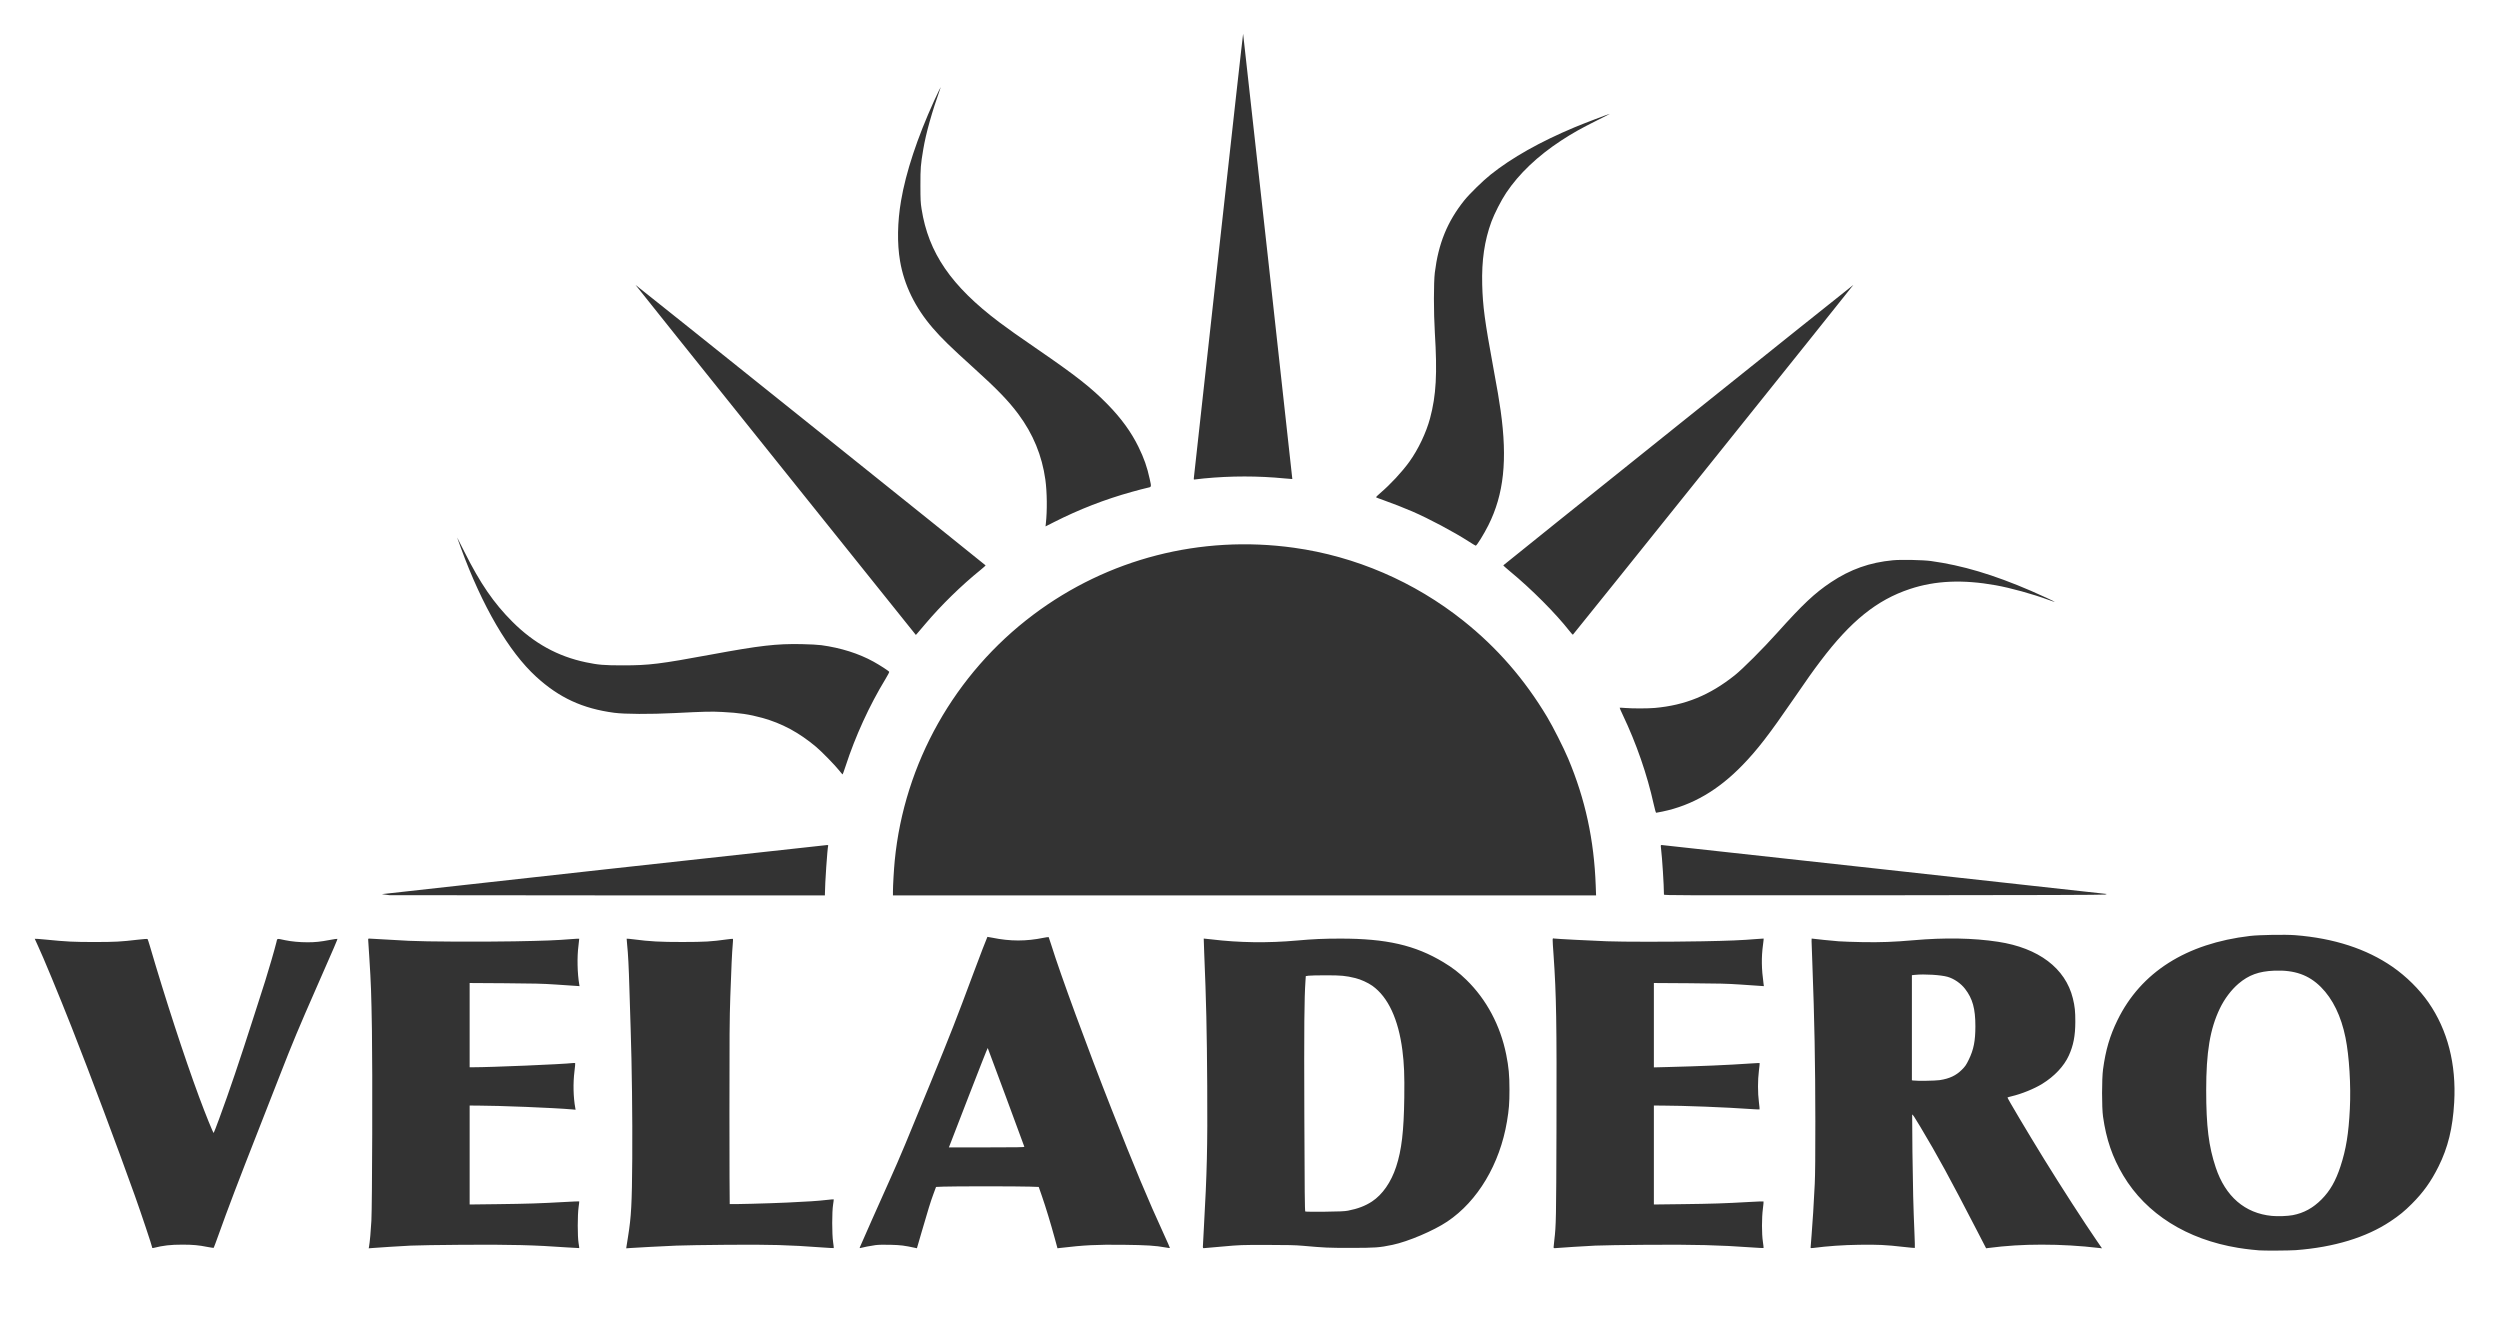
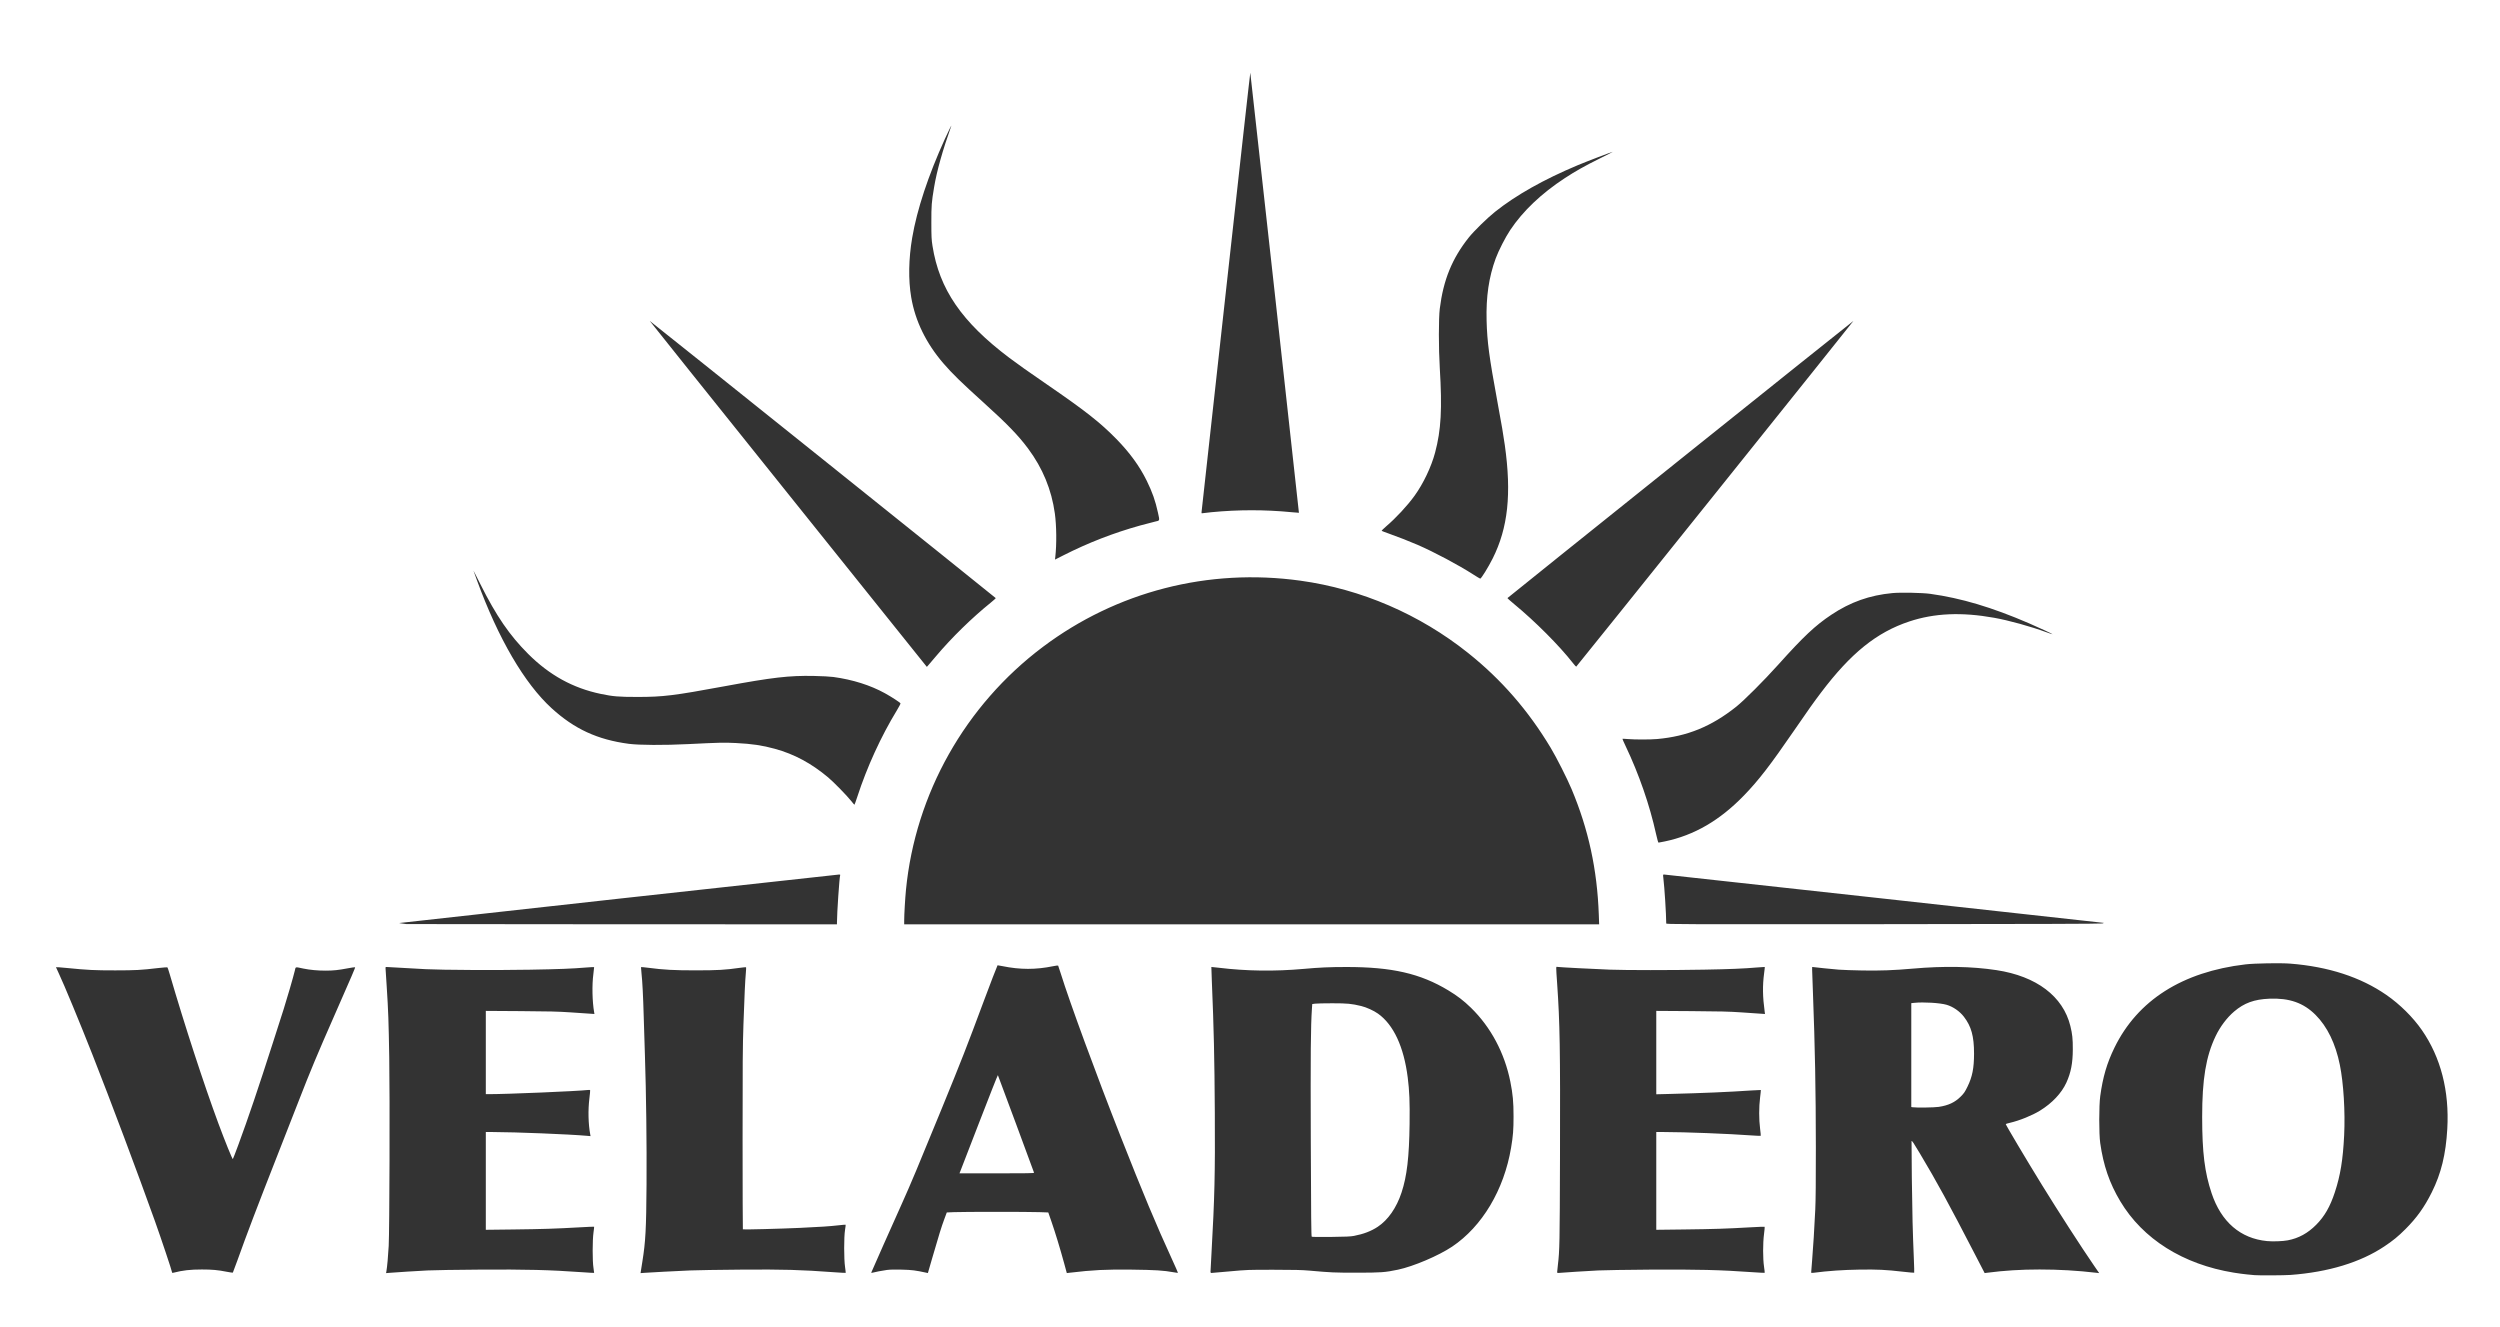
<svg xmlns="http://www.w3.org/2000/svg" version="1.1" id="svg336" width="1587.52" height="842.24" viewBox="0 0 1587.52 842.24">
  <defs id="defs340" />
  <g id="g342">
-     <path style="fill:#333333;stroke-width:0.32" d="m 1434.546,793.988 c -0.616,-0.059 -2.776,-0.265 -4.8,-0.457 -2.024,-0.192 -5.84,-0.702 -8.48,-1.133 -32.59,-5.324 -58.405,-21.568 -72.942,-45.897 -6.909,-11.562 -10.846,-23.001 -12.881,-37.423 -0.826,-5.853 -0.821,-23.956 0.01,-30.08 1.659,-12.253 4.298,-21.239 9.166,-31.2 14.867,-30.423 43.633,-48.696 84.169,-53.467 5.834,-0.687 22.498,-0.967 28.685,-0.482 24.537,1.921 45.274,8.662 61.785,20.085 8.758,6.059 17.093,14.315 22.88,22.664 12.111,17.471 17.676,39.126 16.297,63.414 -0.929,16.356 -3.94,28.68 -9.957,40.746 -4.767,9.561 -9.668,16.411 -16.954,23.695 -4.721,4.721 -7.929,7.343 -13.619,11.135 -15.331,10.218 -35.873,16.457 -60.157,18.272 -4.049,0.303 -20.445,0.393 -23.2,0.127 z m 21.383,-22.358 c 6.991,-1.326 12.895,-4.559 18.31,-10.028 5.376,-5.429 8.915,-11.612 11.984,-20.94 3.542,-10.763 5.184,-20.846 5.954,-36.543 0.735,-15 -0.389,-33.416 -2.757,-45.162 -2.757,-13.678 -8.064,-24.611 -15.611,-32.161 -7.744,-7.747 -16.823,-10.935 -29.663,-10.415 -9.736,0.394 -16.209,2.751 -22.672,8.254 -4.626,3.94 -8.964,9.711 -11.879,15.804 -6.222,13.008 -8.655,27.63 -8.645,51.966 0.01,22.811 1.591,35.578 6.065,48.962 6.164,18.44 18.504,29.088 35.629,30.744 3.757,0.363 10.035,0.136 13.285,-0.48 z M 96.626,792.14 c 0,-0.758 -7.012,-21.724 -10.977,-32.822 C 74.667,728.579 57.252,682.17 45.481,652.278 37.558,632.155 27.04,606.759 23.961,600.312 c -1.042,-2.181 -1.895,-4.055 -1.895,-4.163 0,-0.108 3.132,0.116 6.96,0.497 13.275,1.324 17.866,1.552 31.12,1.54 13.138,-0.012 16.489,-0.193 27.454,-1.48 3.464,-0.407 5.958,-0.569 6.108,-0.398 0.14,0.159 0.801,2.162 1.47,4.45 9.614,32.887 21.869,70.47 31.198,95.68 4.174,11.28 9.034,23.264 9.319,22.979 0.144,-0.144 1.713,-4.199 3.485,-9.011 6.586,-17.878 12.716,-35.991 22.273,-65.808 2.764,-8.624 5.881,-18.344 6.926,-21.6 2.007,-6.254 6.172,-20.628 7.125,-24.59 0.648,-2.695 -0.008,-2.526 5.441,-1.396 4.233,0.878 9.247,1.347 14.376,1.344 4.962,-0.003 8.043,-0.327 14.179,-1.49 2.505,-0.475 4.638,-0.781 4.74,-0.679 0.195,0.195 -1.77,4.772 -13.224,30.812 -11.226,25.52 -15.46,35.656 -23.086,55.269 -2.62,6.738 -8.75,22.403 -13.622,34.811 -13.121,33.414 -19.537,50.273 -25.76,67.68 -1.447,4.048 -2.724,7.462 -2.838,7.586 -0.114,0.124 -1.934,-0.12 -4.046,-0.543 -5.498,-1.1 -9.259,-1.443 -15.838,-1.443 -7.561,0 -12.183,0.526 -18.32,2.086 -0.694,0.176 -0.88,0.112 -0.88,-0.304 z m 137.712,-0.532 c 0.487,-2.63 1.181,-10.256 1.496,-16.45 0.525,-10.312 0.768,-94.827 0.348,-120.8 -0.382,-23.589 -0.611,-29.981 -1.648,-46.08 -0.357,-5.544 -0.681,-10.584 -0.719,-11.2 -0.068,-1.093 -0.042,-1.118 1.051,-1.045 2.03,0.137 18.278,1.046 24.8,1.388 10.324,0.541 45.446,0.716 66.88,0.333 19.331,-0.346 26.696,-0.634 36.426,-1.425 2.61,-0.212 4.787,-0.31 4.837,-0.218 0.05,0.092 -0.168,2.112 -0.486,4.488 -0.929,6.949 -0.707,17.582 0.511,24.563 l 0.182,1.043 -2.655,-0.179 c -1.46,-0.099 -7.119,-0.481 -12.575,-0.85 -8.069,-0.545 -14.084,-0.697 -32.24,-0.812 l -22.32,-0.141 v 26.748 26.748 h 1.893 c 11.858,0 56.561,-1.882 63.787,-2.686 0.66,-0.073 1.267,-0.025 1.349,0.107 0.082,0.132 -0.134,2.522 -0.48,5.31 -0.925,7.46 -0.718,16.353 0.538,23.15 l 0.2,1.082 -2.363,-0.208 c -11.344,-1 -46.053,-2.395 -60.363,-2.425 l -4.56,-0.01 v 31.412 31.412 l 17.84,-0.215 c 18.754,-0.226 26.852,-0.486 42.253,-1.36 5.155,-0.292 9.426,-0.477 9.492,-0.411 0.066,0.066 -0.111,1.705 -0.392,3.641 -0.716,4.93 -0.725,18.658 -0.015,22.88 0.281,1.672 0.467,3.089 0.412,3.148 -0.055,0.06 -3.315,-0.121 -7.244,-0.402 -21.4,-1.529 -36.117,-1.9 -67.116,-1.694 -14.184,0.095 -28.885,0.332 -32.669,0.527 -7.265,0.375 -19.881,1.167 -24.125,1.513 l -2.525,0.206 0.202,-1.09 z m 163.497,-0.16 c 0.103,-0.687 0.545,-3.486 0.984,-6.22 2.044,-12.743 2.48,-20.828 2.67,-49.49 0.172,-25.871 -0.241,-59.202 -1.023,-82.5 -0.254,-7.568 -0.609,-19.016 -0.79,-25.44 -0.376,-13.386 -0.846,-22.524 -1.431,-27.828 -0.224,-2.03 -0.364,-3.772 -0.313,-3.869 0.052,-0.098 2.009,0.073 4.349,0.38 10.336,1.354 16.919,1.713 31.144,1.695 14.072,-0.017 18.357,-0.266 28.082,-1.632 2.069,-0.291 3.838,-0.453 3.93,-0.36 0.093,0.092 0.024,1.736 -0.152,3.652 -0.446,4.853 -0.882,14.241 -1.538,33.083 -0.476,13.692 -0.56,24.965 -0.548,73.827 0.008,31.717 0.087,57.741 0.177,57.831 0.242,0.242 24.481,-0.38 36.449,-0.936 13.587,-0.631 19.32,-1.011 24.886,-1.651 2.512,-0.289 4.625,-0.466 4.698,-0.394 0.072,0.072 -0.102,1.569 -0.388,3.327 -0.743,4.578 -0.738,18.76 0.008,23.817 0.297,2.014 0.481,3.72 0.409,3.792 -0.072,0.072 -3.273,-0.099 -7.112,-0.38 -22.1,-1.618 -32.474,-1.908 -60.741,-1.696 -13.376,0.1 -27.848,0.336 -32.16,0.525 -9.598,0.42 -25.07,1.227 -28.929,1.509 l -2.849,0.208 z m 148.15,0.627 c 0.157,-0.542 13.666,-30.948 19.6,-44.117 5.539,-12.292 10.504,-24.131 25.432,-60.64 13.156,-32.175 15.992,-39.426 27.164,-69.44 3.863,-10.378 8.603,-22.704 8.831,-22.963 0.04,-0.046 1.438,0.198 3.107,0.541 11.339,2.333 21.487,2.341 32.715,0.026 1.602,-0.33 2.994,-0.502 3.095,-0.382 0.101,0.12 0.874,2.45 1.719,5.178 5.607,18.102 22.82,64.969 38.276,104.221 14.506,36.838 23.095,57.377 33.111,79.172 2.2,4.787 3.942,8.761 3.871,8.832 -0.071,0.071 -1.333,-0.093 -2.805,-0.363 -6.315,-1.16 -11.868,-1.509 -26.836,-1.687 -16.804,-0.199 -24.834,0.203 -40,2.001 l -1.76,0.209 -1.729,-6.353 c -2.492,-9.156 -5.747,-19.855 -8.115,-26.672 l -2.056,-5.92 -5.73,-0.2 c -7.429,-0.259 -48.825,-0.259 -54.847,3e-4 l -4.637,0.2 -1.668,4.512 c -1.812,4.9 -3.327,9.789 -7.658,24.714 l -2.817,9.706 -0.971,-0.211 c -7.018,-1.529 -9.224,-1.807 -15.692,-1.981 -4.368,-0.117 -7.729,-0.049 -9.6,0.197 -2.733,0.358 -8.259,1.413 -9.566,1.825 -0.479,0.151 -0.57,0.066 -0.434,-0.405 z m 104.477,-63.877 c -0.084,-0.22 -5.303,-14.368 -11.599,-31.44 -6.296,-17.072 -11.535,-31.139 -11.642,-31.261 -0.107,-0.121 -5.514,13.559 -12.014,30.4 -6.5,16.841 -12.01,31.089 -12.244,31.661 l -0.426,1.04 h 24.039 c 19.099,0 24.007,-0.082 23.886,-0.4 z m 113.364,63.67 c 0,-0.401 0.283,-5.765 0.63,-11.92 2.007,-35.653 2.38,-51.395 2.14,-90.39 -0.219,-35.643 -0.628,-53.659 -1.925,-84.747 -0.201,-4.811 -0.333,-8.779 -0.294,-8.818 0.039,-0.039 2.199,0.189 4.8,0.506 17.64,2.151 35.982,2.399 54.489,0.737 10.217,-0.917 16.783,-1.21 27.36,-1.217 29.345,-0.021 47.586,4.157 65.606,15.026 5.784,3.489 9.887,6.639 14.509,11.141 12.777,12.443 21.628,29.051 25.325,47.517 1.584,7.911 2.055,13.01 2.056,22.255 0,8.684 -0.3,12.522 -1.583,20.181 -4.532,27.048 -18.578,50.609 -37.891,63.556 -8.682,5.821 -24.894,12.712 -34.796,14.792 -8.312,1.746 -10.922,1.935 -26.667,1.932 -14.237,0 -16.236,-0.091 -30.24,-1.332 -4.728,-0.419 -9.815,-0.541 -22.88,-0.549 -16.407,-0.01 -17.068,0.014 -28.235,1.025 -6.289,0.569 -11.653,1.035 -11.92,1.035 -0.291,0 -0.485,-0.291 -0.485,-0.73 z m 92.16,-23.085 c 6.178,-1.187 11.053,-3.051 15.263,-5.837 6.651,-4.401 12.089,-12.226 15.32,-22.044 3.474,-10.558 4.887,-22.601 5.164,-44.035 0.183,-14.162 -0.101,-21.273 -1.195,-29.869 -2.511,-19.733 -9.091,-33.878 -19.073,-41.001 -2.747,-1.96 -7.433,-4.089 -10.787,-4.9 -6.248,-1.512 -8.853,-1.759 -18.612,-1.769 -5.104,-0.005 -10.089,0.106 -11.077,0.248 l -1.797,0.258 -0.198,2.942 c -0.782,11.622 -0.925,28.427 -0.73,85.804 0.163,47.686 0.29,60.519 0.604,60.733 0.219,0.149 5.798,0.208 12.398,0.132 9.318,-0.108 12.608,-0.256 14.72,-0.662 z m 130.56,23.193 c 0,-0.393 0.213,-2.465 0.472,-4.606 1.099,-9.054 1.191,-13.827 1.351,-69.971 0.196,-68.867 -0.074,-85.201 -1.833,-110.771 -0.809,-11.761 -0.83,-10.848 0.249,-10.663 1.302,0.224 23.569,1.387 33.52,1.752 10.739,0.394 38.861,0.397 60.64,0.008 16.481,-0.295 25.522,-0.669 34.24,-1.419 2.552,-0.22 4.69,-0.362 4.751,-0.316 0.061,0.046 -0.129,1.857 -0.421,4.026 -1.064,7.889 -0.96,15.118 0.357,24.724 l 0.201,1.469 -2.684,-0.182 c -1.476,-0.1 -7.076,-0.482 -12.444,-0.849 -7.951,-0.544 -13.926,-0.695 -32.24,-0.813 l -22.48,-0.145 v 26.788 26.788 l 8.56,-0.214 c 21.198,-0.529 38.128,-1.252 52.56,-2.245 3.256,-0.224 5.979,-0.357 6.051,-0.296 0.072,0.061 -0.14,2.236 -0.471,4.834 -0.773,6.069 -0.772,14.04 0,20.02 0.314,2.429 0.5,4.488 0.414,4.575 -0.087,0.087 -2.299,0.005 -4.916,-0.181 -16.413,-1.168 -43.247,-2.214 -57.479,-2.242 l -4.719,-0.009 v 31.412 31.412 l 18,-0.215 c 18.85,-0.225 26.981,-0.488 42.249,-1.367 5.065,-0.292 9.287,-0.453 9.382,-0.357 0.095,0.095 -0.085,2.167 -0.401,4.604 -0.776,5.988 -0.777,15.833 0,21.028 0.311,2.088 0.5,3.863 0.42,3.943 -0.08,0.08 -3.292,-0.079 -7.136,-0.354 -21.235,-1.52 -36.241,-1.897 -67.15,-1.687 -14.256,0.097 -28.944,0.332 -32.64,0.522 -7.94,0.409 -21.182,1.236 -24.24,1.515 -2.08,0.189 -2.16,0.17 -2.16,-0.517 z m 163.2,0.293 c 0,-0.226 0.285,-3.881 0.633,-8.121 0.689,-8.389 1.366,-19.34 2.001,-32.35 0.275,-5.623 0.396,-18.486 0.375,-39.68 -0.037,-37.524 -0.543,-64.25 -1.893,-100.16 -0.625,-16.604 -0.614,-16.007 -0.284,-15.949 1.269,0.223 13.349,1.45 16.929,1.72 2.464,0.186 9.304,0.422 15.2,0.526 11.427,0.2 20.104,-0.118 32.16,-1.18 20.093,-1.77 38.135,-1.45 53.921,0.955 25.729,3.92 42.796,16.821 47.481,35.891 1.27,5.168 1.594,8.262 1.573,14.997 -0.028,8.862 -1.205,14.959 -4.13,21.376 -3.083,6.765 -9.132,13.194 -16.933,17.996 -5.072,3.122 -13.152,6.396 -19.353,7.842 -1.32,0.308 -2.516,0.662 -2.659,0.787 -0.243,0.214 12.909,22.353 23.192,39.039 10.628,17.246 25.473,40.245 33.545,51.969 l 3.283,4.769 -1.881,-0.222 c -11.942,-1.407 -24.157,-2.115 -36.441,-2.112 -11.997,0 -22.603,0.667 -33.793,2.116 l -1.473,0.191 -5.851,-11.315 c -17.577,-33.991 -24.657,-46.966 -35.894,-65.778 -4.059,-6.796 -4.908,-8.052 -5.22,-7.729 -0.06,0.062 0.019,10.696 0.175,23.632 0.28,23.203 0.563,34.508 1.3,51.923 0.207,4.886 0.306,8.953 0.221,9.039 -0.085,0.085 -3.24,-0.197 -7.01,-0.627 -11.451,-1.308 -16.357,-1.545 -28.36,-1.37 -10.313,0.15 -20.031,0.827 -29.294,2.039 -1.129,0.148 -1.52,0.093 -1.52,-0.213 z m 81.976,-106.381 c 6.184,-0.932 10.401,-2.909 14.086,-6.604 2.14,-2.146 2.715,-2.986 4.389,-6.417 3.092,-6.338 4.184,-11.862 4.187,-21.187 0,-11.166 -1.745,-17.508 -6.545,-23.736 -2.701,-3.505 -6.992,-6.464 -11.09,-7.647 -4.245,-1.226 -14.843,-1.867 -20.716,-1.253 l -1.967,0.206 v 33.373 33.373 l 0.88,0.133 c 2.369,0.359 13.895,0.193 16.776,-0.241 z M 247.186,568.437 c -0.176,-0.061 -1.328,-0.213 -2.56,-0.338 -1.232,-0.125 -2.094,-0.28 -1.916,-0.345 0.427,-0.156 281.592,-31.155 282.577,-31.155 0.47,0 0.704,0.152 0.616,0.4 -0.506,1.413 -2.072,24.463 -2.076,30.56 v 1.04 l -138.16,-0.025 c -75.988,-0.014 -138.304,-0.075 -138.48,-0.136 z m 319.842,-2.319 c 0.003,-3.821 0.596,-14.089 1.133,-19.6 6.019,-61.781 38.086,-118.698 87.985,-156.169 47.404,-35.596 106.286,-50.736 165.44,-42.537 39.099,5.419 76.573,21.575 107.752,46.455 21.344,17.032 38.673,36.943 53.098,61.008 3.728,6.219 10.492,19.59 13.361,26.411 10.872,25.847 16.471,51.676 17.504,80.751 l 0.219,6.16 H 790.273 567.026 l 0.003,-2.48 z m 489.595,1.923 c -0.033,-6.168 -1.105,-23.027 -1.861,-29.283 -0.252,-2.088 -0.238,-2.16 0.438,-2.16 0.385,0 64.03,6.984 141.434,15.52 77.404,8.536 140.892,15.537 141.083,15.557 0.192,0.02 -0.228,0.191 -0.931,0.379 -0.897,0.24 -42.972,0.374 -140.72,0.446 -132.929,0.099 -139.44,0.078 -139.443,-0.459 z m -6.528,-57.443 c -4.11,-18.639 -10.972,-38.46 -19.556,-56.483 -1.195,-2.51 -2.115,-4.622 -2.043,-4.692 0.071,-0.071 1.642,-0.004 3.49,0.149 4.639,0.385 14.453,0.371 18.88,-0.026 19.293,-1.729 34.814,-8.077 50.72,-20.745 5.074,-4.041 17.8,-16.769 26.915,-26.92 16.428,-18.295 23.802,-25.23 34.205,-32.171 12.246,-8.17 24.637,-12.562 39.303,-13.934 5.254,-0.491 19.16,-0.211 24.217,0.488 19.847,2.744 39.567,8.619 63.36,18.877 6.378,2.75 15.411,6.952 15.262,7.1 -0.063,0.063 -1.903,-0.543 -4.089,-1.347 -10.002,-3.68 -23.989,-7.548 -33.414,-9.24 -20.914,-3.755 -38.41,-2.996 -54.56,2.369 -20.978,6.968 -37.56,20.338 -56.774,45.775 -4.946,6.547 -7.873,10.673 -17.145,24.16 -15.531,22.592 -22.859,32.089 -32.251,41.797 -15.561,16.083 -32.045,25.659 -50.938,29.59 -2.031,0.423 -3.844,0.769 -4.029,0.771 -0.185,0 -0.885,-2.481 -1.554,-5.517 z M 532.946,489.326 c -2.629,-3.338 -11.212,-12.125 -14.72,-15.069 -10.841,-9.1 -21.809,-14.997 -34.26,-18.42 -8.082,-2.222 -14.631,-3.192 -25.1,-3.719 -7.459,-0.375 -10.685,-0.302 -30.56,0.69 -15.574,0.778 -31.548,0.701 -38.24,-0.184 -20.085,-2.656 -34.951,-9.515 -49.571,-22.872 -17.44,-15.933 -34.248,-44.706 -47.875,-81.955 -1.191,-3.256 -2.234,-6.136 -2.317,-6.4 -0.083,-0.264 1.94,3.696 4.496,8.8 10.167,20.3 18.712,32.764 30.612,44.648 13.667,13.649 28.745,21.962 46.635,25.713 7.909,1.658 11.549,1.96 23.619,1.955 16.541,-0.006 23.239,-0.829 56,-6.881 30.823,-5.694 41.425,-6.918 57.28,-6.611 5.371,0.104 10.434,0.375 12.64,0.677 12.368,1.692 23.717,5.278 33.109,10.463 4.168,2.301 9.753,5.935 9.963,6.484 0.082,0.214 -0.984,2.253 -2.369,4.531 -10.223,16.814 -19.164,36.353 -25.363,55.422 -0.93,2.86 -1.774,5.192 -1.875,5.183 -0.102,-0.009 -1.049,-1.114 -2.105,-2.455 z M 492.525,292.105 c -48.984,-61.1 -89.016,-111.128 -88.96,-111.173 0.14,-0.112 222.158,177.749 222.278,178.069 0.053,0.142 -1.387,1.457 -3.2,2.923 -12.209,9.87 -25.056,22.434 -35.103,34.329 -2.218,2.627 -4.465,5.263 -4.993,5.86 l -0.96,1.084 z m 504.146,108.626 c -8.804,-11.246 -24.234,-26.725 -37.738,-37.857 -2.427,-2.001 -4.371,-3.75 -4.32,-3.888 0.117,-0.313 222.136,-178.166 222.273,-178.056 0.138,0.111 -177.814,222.051 -178.106,222.131 -0.129,0.035 -1.078,-1.014 -2.109,-2.331 z m -64.053,-56.916 c -9.577,-6.157 -25.059,-14.395 -35.832,-19.066 -5.092,-2.208 -13.064,-5.326 -18.4,-7.197 -2.376,-0.833 -4.434,-1.618 -4.573,-1.744 -0.139,-0.126 1.084,-1.368 2.719,-2.76 6.4,-5.452 13.767,-13.38 18.407,-19.811 5.626,-7.797 10.747,-18.557 13.176,-27.687 3.866,-14.531 4.62,-28.117 3.018,-54.393 -0.768,-12.597 -0.771,-31.89 -0.005,-38.08 2.286,-18.486 7.894,-32.25 18.645,-45.76 3.222,-4.049 11.864,-12.512 16.772,-16.424 13.543,-10.795 31.332,-20.824 53.28,-30.035 5.678,-2.383 21.902,-8.581 22.462,-8.581 0.138,0 -3.779,2.004 -8.705,4.454 -9.435,4.692 -15.211,7.944 -22.077,12.43 -15.018,9.813 -26.951,21.151 -35.104,33.356 -3.1,4.64 -7.52,13.283 -9.347,18.275 -4.408,12.044 -6.241,24.585 -5.841,39.965 0.355,13.668 1.627,23.209 6.931,52 2.815,15.282 3.813,21.133 4.776,28 4.392,31.337 2.053,53.164 -7.802,72.804 -2.825,5.63 -7.365,12.967 -8.009,12.945 -0.178,-0.006 -2.198,-1.217 -4.491,-2.691 z M 664.116,332.476 c 0.917,-8.123 0.789,-20.036 -0.299,-27.878 -2.119,-15.268 -7.81,-29.073 -17.171,-41.65 -6.292,-8.454 -13.516,-15.918 -28.53,-29.482 -14.405,-13.012 -20.238,-18.703 -25.852,-25.219 -11.169,-12.965 -18.136,-27.245 -20.722,-42.473 -1.909,-11.24 -1.688,-24.665 0.63,-38.297 3.087,-18.15 10.291,-39.924 21.017,-63.523 2.343,-5.155 4.588,-9.682 4.045,-8.157 -5.499,15.449 -9.243,28.79 -10.963,39.065 -1.661,9.927 -1.806,11.766 -1.795,22.855 0.009,9.2 0.093,10.931 0.734,15.006 4.38,27.865 18.792,48.867 49.336,71.896 5.424,4.089 11.968,8.719 24.16,17.092 24.681,16.949 34.322,24.525 44.649,35.085 8.613,8.807 14.932,17.496 19.509,26.826 3.624,7.388 5.539,12.843 7.22,20.57 1.156,5.312 1.258,4.994 -1.824,5.657 -1.433,0.308 -5.717,1.426 -9.52,2.485 -17.184,4.784 -33.406,11.087 -49.43,19.206 l -5.397,2.734 z m 94.03,-29.38 c 0.095,-0.846 7.136,-64.647 15.646,-141.781 8.51,-77.134 15.53,-140.072 15.6,-139.862 0.145,0.436 31.33,282.626 31.246,282.741 -0.03,0.042 -2.205,-0.134 -4.833,-0.39 -16.952,-1.652 -34.162,-1.648 -51.338,0.01 -2.728,0.263 -5.305,0.556 -5.727,0.649 -0.743,0.165 -0.761,0.124 -0.594,-1.367 z" id="path463" />
+     <path style="fill:#333333;stroke-width:0.316" d="m 1431.598,809.719 c -0.609,-0.058 -2.744,-0.262 -4.744,-0.451 -2.001,-0.19 -5.772,-0.693 -8.381,-1.12 -32.21,-5.263 -57.725,-21.317 -72.094,-45.363 -6.828,-11.427 -10.72,-22.734 -12.731,-36.988 -0.816,-5.785 -0.812,-23.678 0.015,-29.73 1.639,-12.111 4.249,-20.992 9.059,-30.837 14.694,-30.069 43.125,-48.129 83.19,-52.845 5.766,-0.679 22.236,-0.956 28.351,-0.477 24.252,1.899 44.748,8.562 61.066,19.852 8.656,5.989 16.894,14.149 22.614,22.4 11.97,17.267 17.471,38.671 16.108,62.676 -0.918,16.166 -3.894,28.346 -9.841,40.272 -4.712,9.45 -9.556,16.22 -16.757,23.42 -4.666,4.666 -7.837,7.258 -13.46,11.006 -15.153,10.099 -35.456,16.265 -59.458,18.059 -4.002,0.299 -20.207,0.388 -22.93,0.126 z m 21.134,-22.098 c 6.91,-1.311 12.745,-4.506 18.097,-9.912 5.314,-5.366 8.811,-11.477 11.845,-20.696 3.5,-10.638 5.124,-20.604 5.884,-36.118 0.727,-14.825 -0.384,-33.027 -2.725,-44.637 -2.725,-13.519 -7.97,-24.325 -15.429,-31.787 -7.654,-7.657 -16.627,-10.808 -29.318,-10.294 -9.623,0.39 -16.021,2.719 -22.408,8.158 -4.572,3.894 -8.86,9.598 -11.741,15.621 -6.15,12.856 -8.554,27.309 -8.544,51.362 0.015,22.546 1.572,35.164 5.994,48.392 6.093,18.226 18.289,28.749 35.214,30.386 3.713,0.359 9.919,0.135 13.131,-0.475 z M 109.241,807.892 c 0,-0.749 -6.93,-21.471 -10.849,-32.44 C 87.538,745.071 70.325,699.202 58.691,669.657 50.86,649.768 40.465,624.668 37.421,618.296 c -1.03,-2.156 -1.873,-4.007 -1.873,-4.114 0,-0.107 3.096,0.114 6.879,0.492 13.121,1.309 17.658,1.534 30.758,1.522 12.985,-0.012 16.297,-0.19 27.135,-1.463 3.424,-0.402 5.889,-0.563 6.037,-0.393 0.138,0.158 0.792,2.137 1.453,4.398 9.502,32.504 21.614,69.65 30.835,94.567 4.126,11.149 8.929,22.993 9.21,22.712 0.143,-0.143 1.693,-4.151 3.445,-8.906 6.509,-17.67 12.568,-35.572 22.014,-65.043 2.732,-8.524 5.813,-18.131 6.846,-21.349 1.984,-6.181 6.1,-20.388 7.042,-24.304 0.641,-2.664 -0.007,-2.497 5.378,-1.38 4.184,0.868 9.139,1.331 14.208,1.328 4.904,-0.003 7.95,-0.323 14.014,-1.473 2.476,-0.47 4.584,-0.771 4.685,-0.671 0.193,0.193 -1.749,4.717 -13.071,30.453 -11.095,25.223 -15.28,35.241 -22.818,54.627 -2.589,6.659 -8.648,22.142 -13.464,34.406 -12.968,33.025 -19.31,49.688 -25.46,66.893 -1.43,4.001 -2.693,7.375 -2.805,7.497 -0.113,0.123 -1.912,-0.119 -3.999,-0.536 -5.434,-1.087 -9.151,-1.426 -15.654,-1.426 -7.473,0 -12.041,0.52 -18.107,2.062 -0.686,0.174 -0.87,0.111 -0.87,-0.3 z m 136.11,-0.526 c 0.482,-2.6 1.167,-10.136 1.479,-16.258 0.519,-10.192 0.759,-93.724 0.344,-119.395 -0.378,-23.314 -0.603,-29.633 -1.629,-45.544 -0.353,-5.48 -0.673,-10.461 -0.711,-11.07 -0.067,-1.08 -0.042,-1.105 1.038,-1.032 2.007,0.135 18.066,1.034 24.512,1.371 10.204,0.535 44.917,0.707 66.102,0.329 19.106,-0.342 26.386,-0.626 36.002,-1.408 2.58,-0.21 4.731,-0.307 4.781,-0.216 0.05,0.091 -0.166,2.087 -0.48,4.435 -0.918,6.868 -0.699,17.377 0.505,24.277 l 0.18,1.031 -2.624,-0.177 c -1.443,-0.097 -7.036,-0.475 -12.429,-0.84 -7.976,-0.539 -13.92,-0.689 -31.865,-0.802 l -22.06,-0.14 v 26.437 26.437 h 1.871 c 11.721,0 55.903,-1.86 63.045,-2.654 0.652,-0.072 1.252,-0.025 1.333,0.106 0.081,0.131 -0.133,2.493 -0.474,5.248 -0.914,7.374 -0.71,16.162 0.532,22.881 l 0.198,1.069 -2.336,-0.206 c -11.212,-0.989 -45.517,-2.367 -59.661,-2.397 l -4.507,-0.011 v 31.047 31.047 l 17.632,-0.212 c 18.536,-0.223 26.54,-0.481 41.761,-1.344 5.095,-0.289 9.317,-0.472 9.381,-0.406 0.065,0.065 -0.109,1.685 -0.387,3.598 -0.708,4.873 -0.717,18.441 -0.015,22.614 0.278,1.653 0.461,3.053 0.407,3.112 -0.054,0.059 -3.276,-0.12 -7.16,-0.398 -21.151,-1.511 -35.697,-1.878 -66.335,-1.674 -14.019,0.094 -28.549,0.328 -32.289,0.521 -7.181,0.371 -19.65,1.153 -23.844,1.496 l -2.496,0.204 0.2,-1.077 z m 161.595,-0.158 c 0.101,-0.679 0.539,-3.446 0.972,-6.147 2.02,-12.594 2.451,-20.586 2.639,-48.914 0.17,-25.57 -0.239,-58.513 -1.011,-81.54 -0.251,-7.48 -0.602,-18.795 -0.781,-25.144 -0.372,-13.23 -0.837,-22.262 -1.415,-27.505 -0.221,-2.007 -0.36,-3.728 -0.309,-3.824 0.051,-0.097 1.986,0.072 4.299,0.375 10.215,1.338 16.722,1.693 30.782,1.675 13.908,-0.017 18.143,-0.263 27.755,-1.613 2.045,-0.287 3.793,-0.447 3.884,-0.356 0.091,0.091 0.024,1.716 -0.15,3.609 -0.441,4.796 -0.872,14.075 -1.52,32.698 -0.471,13.533 -0.554,24.675 -0.542,72.968 0.007,31.348 0.086,57.069 0.175,57.158 0.239,0.239 24.197,-0.376 36.025,-0.925 13.429,-0.624 19.095,-1 24.597,-1.632 2.482,-0.285 4.572,-0.46 4.643,-0.389 0.071,0.071 -0.101,1.551 -0.383,3.288 -0.735,4.525 -0.73,18.542 0.007,23.54 0.294,1.99 0.476,3.677 0.404,3.748 -0.071,0.071 -3.235,-0.098 -7.03,-0.375 -21.843,-1.599 -32.096,-1.885 -60.034,-1.676 -13.22,0.099 -27.524,0.332 -31.786,0.519 -9.486,0.416 -24.778,1.213 -28.592,1.491 l -2.816,0.205 z m 146.427,0.62 c 0.155,-0.536 13.507,-30.588 19.372,-43.603 5.475,-12.149 10.382,-23.851 25.136,-59.935 13.003,-31.801 15.806,-38.967 26.848,-68.632 3.818,-10.257 8.503,-22.44 8.729,-22.696 0.04,-0.045 1.421,0.195 3.07,0.535 11.207,2.306 21.237,2.314 32.334,0.026 1.583,-0.326 2.96,-0.496 3.059,-0.378 0.1,0.118 0.864,2.422 1.699,5.118 5.542,17.891 22.554,64.213 37.831,103.009 14.337,36.409 22.827,56.709 32.726,78.252 2.174,4.731 3.896,8.659 3.826,8.729 -0.07,0.07 -1.317,-0.092 -2.772,-0.359 -6.241,-1.147 -11.73,-1.492 -26.524,-1.667 -16.608,-0.197 -24.546,0.2 -39.535,1.977 l -1.74,0.206 -1.709,-6.279 c -2.463,-9.05 -5.68,-19.624 -8.021,-26.362 l -2.032,-5.851 -5.663,-0.198 c -7.343,-0.256 -48.257,-0.256 -54.209,2.9e-4 l -4.584,0.197 -1.649,4.46 c -1.791,4.843 -3.288,9.675 -7.569,24.426 l -2.784,9.593 -0.96,-0.209 c -6.937,-1.511 -9.117,-1.786 -15.509,-1.958 -4.317,-0.116 -7.639,-0.048 -9.488,0.195 -2.701,0.354 -8.163,1.396 -9.455,1.804 -0.473,0.149 -0.564,0.065 -0.429,-0.4 z M 656.635,744.694 c -0.083,-0.217 -5.241,-14.201 -11.464,-31.074 -6.223,-16.873 -11.401,-30.777 -11.507,-30.897 -0.106,-0.12 -5.449,13.401 -11.874,30.046 -6.425,16.646 -11.87,30.727 -12.102,31.293 l -0.421,1.028 h 23.759 c 18.876,0 23.728,-0.081 23.609,-0.395 z m 112.045,62.93 c 0,-0.397 0.28,-5.698 0.623,-11.781 1.984,-35.238 2.352,-50.797 2.115,-89.339 -0.217,-35.229 -0.621,-53.035 -1.903,-83.761 -0.198,-4.755 -0.329,-8.677 -0.291,-8.715 0.038,-0.038 2.173,0.187 4.744,0.5 17.435,2.126 35.563,2.371 53.855,0.729 10.098,-0.907 16.588,-1.196 27.042,-1.203 29.004,-0.021 47.033,4.109 64.843,14.851 5.717,3.448 9.772,6.562 14.341,11.011 12.628,12.298 21.376,28.713 25.031,46.964 1.565,7.819 2.031,12.858 2.032,21.996 0,8.583 -0.296,12.376 -1.565,19.946 -4.479,26.733 -18.362,50.02 -37.45,62.817 -8.581,5.753 -24.604,12.564 -34.391,14.62 -8.215,1.726 -10.795,1.912 -26.357,1.91 -14.071,0 -16.047,-0.09 -29.888,-1.317 -4.673,-0.414 -9.7,-0.535 -22.614,-0.542 -16.216,-0.011 -16.869,0.013 -27.907,1.013 -6.216,0.562 -11.518,1.023 -11.781,1.023 -0.288,0 -0.479,-0.288 -0.479,-0.721 z m 91.088,-22.817 c 6.107,-1.173 10.924,-3.016 15.085,-5.769 6.573,-4.35 11.948,-12.083 15.142,-21.788 3.434,-10.436 4.83,-22.338 5.104,-43.523 0.181,-13.997 -0.1,-21.026 -1.181,-29.521 -2.482,-19.504 -8.985,-33.484 -18.851,-40.524 -2.715,-1.937 -7.346,-4.041 -10.662,-4.843 -6.176,-1.494 -8.75,-1.739 -18.396,-1.749 -5.045,-0.004 -9.972,0.105 -10.949,0.245 l -1.777,0.255 -0.196,2.908 c -0.773,11.487 -0.915,28.096 -0.721,84.806 0.161,47.132 0.287,59.815 0.597,60.027 0.217,0.147 5.731,0.206 12.254,0.13 9.21,-0.107 12.461,-0.253 14.549,-0.654 z m 129.041,22.923 c 0,-0.388 0.21,-2.437 0.467,-4.552 1.086,-8.948 1.177,-13.666 1.335,-69.157 0.194,-68.066 -0.073,-84.21 -1.812,-109.483 -0.799,-11.625 -0.821,-10.722 0.246,-10.539 1.287,0.221 23.295,1.371 33.13,1.732 10.614,0.389 38.408,0.392 59.935,0.007 16.29,-0.291 25.225,-0.662 33.842,-1.403 2.522,-0.217 4.635,-0.357 4.696,-0.312 0.06,0.045 -0.127,1.836 -0.416,3.979 -1.052,7.797 -0.948,14.942 0.353,24.436 l 0.199,1.452 -2.653,-0.18 c -1.459,-0.099 -6.994,-0.477 -12.3,-0.84 -7.859,-0.538 -13.764,-0.686 -31.865,-0.803 l -22.218,-0.143 v 26.477 26.477 l 8.46,-0.211 c 20.951,-0.523 37.685,-1.238 51.949,-2.219 3.218,-0.221 5.909,-0.353 5.98,-0.293 0.072,0.06 -0.138,2.21 -0.465,4.777 -0.764,5.999 -0.763,13.877 0,19.787 0.311,2.401 0.495,4.436 0.409,4.521 -0.085,0.086 -2.272,0.004 -4.859,-0.179 -16.223,-1.154 -42.744,-2.189 -56.81,-2.216 l -4.664,-0.009 v 31.047 31.047 l 17.791,-0.212 c 18.631,-0.222 26.667,-0.482 41.758,-1.351 5.006,-0.288 9.179,-0.447 9.273,-0.353 0.094,0.094 -0.084,2.141 -0.397,4.55 -0.767,5.919 -0.768,15.648 0,20.784 0.307,2.064 0.494,3.818 0.415,3.897 -0.079,0.079 -3.253,-0.078 -7.053,-0.35 -20.988,-1.502 -35.82,-1.875 -66.369,-1.667 -14.09,0.096 -28.607,0.328 -32.26,0.516 -7.848,0.404 -20.936,1.222 -23.958,1.497 -2.056,0.187 -2.135,0.168 -2.135,-0.511 z m 161.302,0.289 c 0,-0.224 0.281,-3.836 0.625,-8.027 0.681,-8.291 1.35,-19.115 1.978,-31.973 0.271,-5.557 0.391,-18.271 0.37,-39.218 -0.036,-37.087 -0.536,-63.503 -1.871,-98.995 -0.617,-16.411 -0.607,-15.821 -0.281,-15.764 1.254,0.22 13.194,1.433 16.732,1.7 2.435,0.184 9.196,0.418 15.023,0.52 11.294,0.198 19.87,-0.117 31.786,-1.166 19.859,-1.749 37.691,-1.433 53.294,0.944 25.429,3.875 42.298,16.626 46.929,35.474 1.255,5.108 1.576,8.166 1.555,14.822 -0.028,8.759 -1.191,14.785 -4.082,21.127 -3.047,6.687 -9.026,13.041 -16.736,17.787 -5.013,3.086 -12.999,6.322 -19.128,7.75 -1.305,0.304 -2.487,0.654 -2.627,0.778 -0.24,0.212 12.759,22.093 22.922,38.585 10.505,17.045 25.177,39.777 33.155,51.364 l 3.245,4.713 -1.859,-0.219 c -11.803,-1.391 -23.876,-2.091 -36.017,-2.088 -11.857,0 -22.34,0.659 -33.4,2.091 l -1.456,0.188 -5.783,-11.183 c -17.372,-33.596 -24.37,-46.419 -35.476,-65.012 -4.012,-6.717 -4.85,-7.958 -5.16,-7.64 -0.06,0.061 0.02,10.572 0.173,23.357 0.277,22.933 0.556,34.107 1.285,51.32 0.204,4.829 0.302,8.849 0.218,8.934 -0.084,0.084 -3.202,-0.195 -6.928,-0.62 -11.318,-1.292 -16.167,-1.527 -28.03,-1.354 -10.193,0.149 -19.798,0.817 -28.954,2.015 -1.116,0.146 -1.502,0.092 -1.502,-0.21 z m 81.023,-105.144 c 6.112,-0.921 10.28,-2.876 13.922,-6.527 2.115,-2.121 2.683,-2.951 4.338,-6.343 3.056,-6.265 4.135,-11.724 4.138,-20.941 0,-11.036 -1.725,-17.304 -6.469,-23.459 -2.67,-3.464 -6.911,-6.388 -10.961,-7.558 -4.195,-1.211 -14.67,-1.845 -20.475,-1.238 l -1.944,0.203 v 32.985 32.985 l 0.87,0.132 c 2.341,0.355 13.733,0.191 16.581,-0.238 z M 258.049,586.791 c -0.174,-0.06 -1.313,-0.211 -2.53,-0.334 -1.218,-0.124 -2.07,-0.277 -1.893,-0.341 0.422,-0.154 278.316,-30.793 279.29,-30.793 0.465,0 0.696,0.15 0.608,0.395 -0.5,1.396 -2.048,24.179 -2.052,30.205 v 1.028 l -136.553,-0.025 c -75.104,-0.013 -136.695,-0.074 -136.869,-0.134 z m 316.121,-2.292 c 0.003,-3.776 0.589,-13.926 1.12,-19.372 5.949,-61.062 37.643,-117.318 86.962,-154.352 46.853,-35.182 105.05,-50.145 163.516,-42.042 38.644,5.356 75.682,21.324 106.499,45.915 21.096,16.834 38.224,36.513 52.48,60.298 3.684,6.147 10.37,19.362 13.206,26.104 10.746,25.546 16.279,51.074 17.3,79.812 l 0.216,6.088 H 794.819 574.169 l 0.003,-2.451 z m 483.9,1.901 c -0.033,-6.096 -1.092,-22.759 -1.84,-28.943 -0.249,-2.063 -0.235,-2.135 0.433,-2.135 0.38,0 63.285,6.903 139.789,15.339 76.504,8.437 139.253,15.356 139.442,15.376 0.19,0.02 -0.225,0.189 -0.921,0.375 -0.887,0.237 -42.473,0.369 -139.083,0.441 -131.383,0.098 -137.818,0.077 -137.821,-0.454 z m -6.452,-56.775 c -4.062,-18.422 -10.844,-38.012 -19.328,-55.826 -1.181,-2.481 -2.09,-4.568 -2.019,-4.638 0.07,-0.07 1.623,-0.004 3.449,0.148 4.585,0.38 14.284,0.367 18.66,-0.025 19.069,-1.709 34.409,-7.983 50.13,-20.504 5.015,-3.994 17.593,-16.574 26.602,-26.607 16.237,-18.082 23.525,-24.937 33.807,-31.796 12.104,-8.075 24.351,-12.416 38.846,-13.771 5.192,-0.485 18.938,-0.208 23.935,0.483 19.616,2.712 39.106,8.519 62.623,18.658 6.303,2.718 15.232,6.871 15.085,7.018 -0.063,0.062 -1.881,-0.537 -4.041,-1.332 -9.886,-3.637 -23.71,-7.46 -33.025,-9.133 -20.671,-3.712 -37.963,-2.961 -53.925,2.341 -20.734,6.887 -37.124,20.102 -56.114,45.242 -4.888,6.471 -7.782,10.549 -16.946,23.879 -15.35,22.33 -22.593,31.716 -31.876,41.31 -15.38,15.896 -31.672,25.36 -50.345,29.246 -2.007,0.418 -3.799,0.76 -3.982,0.762 -0.183,0 -0.874,-2.453 -1.536,-5.453 z M 540.485,508.601 c -2.599,-3.299 -11.082,-11.984 -14.549,-14.894 -10.715,-8.995 -21.555,-14.823 -33.861,-18.206 -7.988,-2.196 -14.46,-3.155 -24.808,-3.675 -7.372,-0.371 -10.561,-0.299 -30.205,0.682 -15.393,0.769 -31.181,0.693 -37.795,-0.182 -19.851,-2.625 -34.545,-9.405 -48.994,-22.606 -17.237,-15.748 -33.85,-44.186 -47.318,-81.002 -1.177,-3.218 -2.208,-6.065 -2.29,-6.326 -0.082,-0.261 1.918,3.653 4.444,8.698 10.048,20.064 18.495,32.383 30.256,44.128 13.508,13.49 28.411,21.706 46.093,25.414 7.817,1.639 11.414,1.937 23.344,1.933 16.349,-0.006 22.968,-0.819 55.349,-6.801 30.464,-5.628 40.943,-6.837 56.614,-6.534 5.308,0.103 10.313,0.371 12.493,0.669 12.224,1.672 23.441,5.217 32.724,10.341 4.119,2.274 9.639,5.866 9.847,6.408 0.081,0.212 -0.972,2.227 -2.341,4.478 -10.104,16.619 -18.942,35.93 -25.068,54.777 -0.919,2.827 -1.753,5.132 -1.853,5.123 -0.101,-0.009 -1.037,-1.101 -2.08,-2.426 z M 500.535,313.674 c -48.414,-60.39 -87.98,-109.836 -87.925,-109.88 0.138,-0.111 219.573,175.681 219.692,175.998 0.053,0.14 -1.371,1.44 -3.163,2.889 -12.067,9.755 -24.765,22.173 -34.695,33.93 -2.193,2.596 -4.414,5.202 -4.935,5.791 l -0.949,1.071 z M 998.817,421.037 c -8.701,-11.115 -23.952,-26.414 -37.299,-37.416 -2.399,-1.978 -4.32,-3.707 -4.27,-3.842 0.116,-0.31 219.553,-176.094 219.688,-175.985 0.136,0.11 -175.746,219.468 -176.034,219.547 -0.128,0.035 -1.066,-1.002 -2.085,-2.304 z m -63.308,-56.253 c -9.466,-6.086 -24.768,-14.228 -35.416,-18.844 -5.033,-2.182 -12.913,-5.264 -18.186,-7.113 -2.348,-0.824 -4.382,-1.599 -4.52,-1.724 -0.137,-0.124 1.072,-1.352 2.687,-2.728 6.326,-5.389 13.607,-13.225 18.193,-19.581 5.561,-7.706 10.622,-18.341 13.023,-27.365 3.822,-14.362 4.567,-27.79 2.983,-53.76 -0.759,-12.451 -0.762,-31.519 -0.004,-37.637 2.26,-18.271 7.803,-31.875 18.428,-45.228 3.184,-4.002 11.726,-12.366 16.577,-16.233 13.385,-10.67 30.968,-20.581 52.66,-29.686 5.612,-2.355 21.647,-8.481 22.201,-8.481 0.137,0 -3.735,1.981 -8.604,4.402 -9.326,4.638 -15.034,7.852 -21.82,12.286 -14.844,9.699 -26.637,20.905 -34.696,32.968 -3.064,4.586 -7.433,13.128 -9.239,18.062 -4.357,11.904 -6.168,24.299 -5.773,39.5 0.351,13.509 1.608,22.939 6.85,51.395 2.783,15.105 3.769,20.887 4.72,27.674 4.341,30.973 2.029,52.546 -7.711,71.957 -2.792,5.565 -7.279,12.817 -7.916,12.794 -0.176,-0.006 -2.173,-1.203 -4.438,-2.659 z M 670.129,353.575 c 0.906,-8.029 0.78,-19.803 -0.296,-27.554 -2.094,-15.09 -7.719,-28.735 -16.971,-41.165 -6.219,-8.356 -13.358,-15.733 -28.199,-29.139 -14.237,-12.861 -20.003,-18.485 -25.551,-24.926 -11.039,-12.814 -17.925,-26.928 -20.481,-41.979 -1.887,-11.109 -1.669,-24.378 0.623,-37.851 3.051,-17.939 10.171,-39.46 20.773,-62.784 2.316,-5.096 4.535,-9.569 3.998,-8.062 -5.435,15.269 -9.136,28.456 -10.835,38.61 -1.642,9.811 -1.785,11.629 -1.774,22.589 0.009,9.093 0.092,10.804 0.725,14.831 4.329,27.541 18.574,48.299 48.762,71.06 5.361,4.042 11.829,8.618 23.879,16.893 24.394,16.752 33.923,24.24 44.129,34.677 8.513,8.705 14.758,17.293 19.282,26.514 3.582,7.302 5.475,12.693 7.136,20.33 1.142,5.25 1.244,4.936 -1.803,5.591 -1.417,0.304 -5.651,1.41 -9.409,2.456 -16.984,4.728 -33.017,10.958 -48.855,18.982 l -5.334,2.702 z m 92.936,-29.038 c 0.094,-0.836 7.053,-63.895 15.464,-140.132 8.411,-76.237 15.349,-138.442 15.418,-138.235 0.144,0.431 30.966,279.338 30.882,279.452 -0.03,0.041 -2.18,-0.132 -4.777,-0.385 -16.755,-1.632 -33.765,-1.629 -50.74,0.011 -2.696,0.26 -5.243,0.549 -5.66,0.642 -0.735,0.164 -0.753,0.122 -0.587,-1.351 z" id="path463" />
  </g>
</svg>
